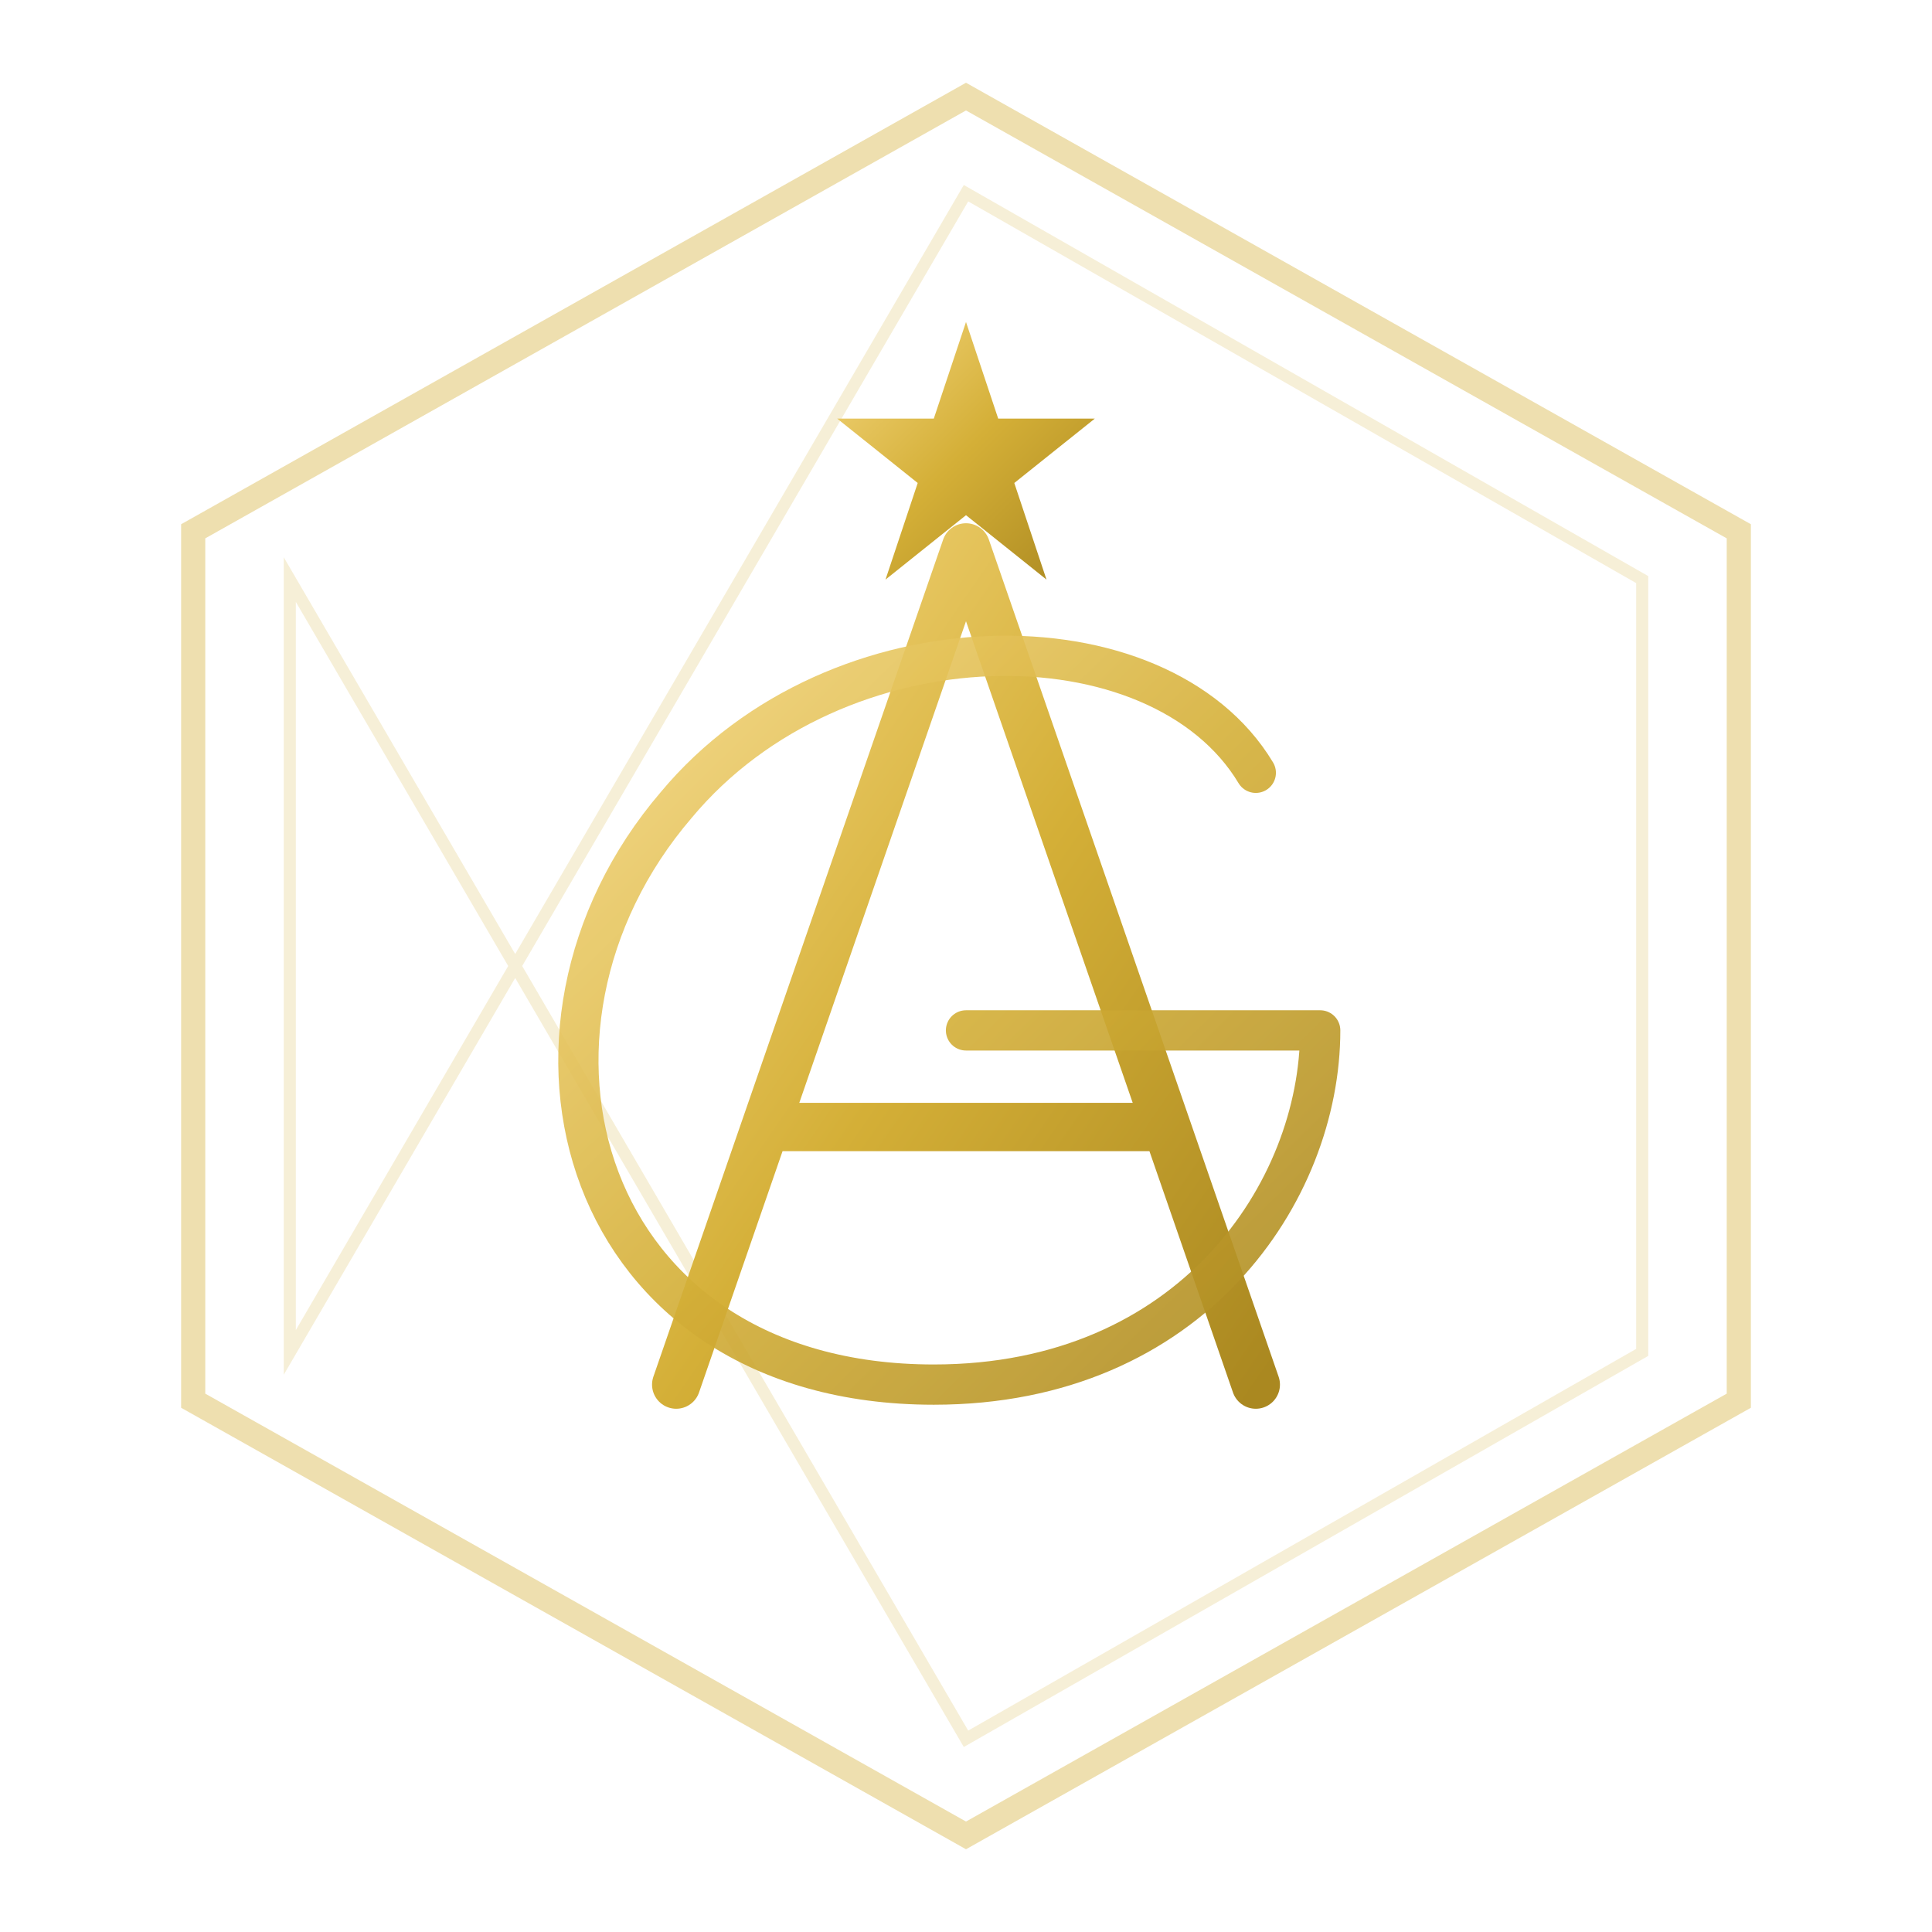
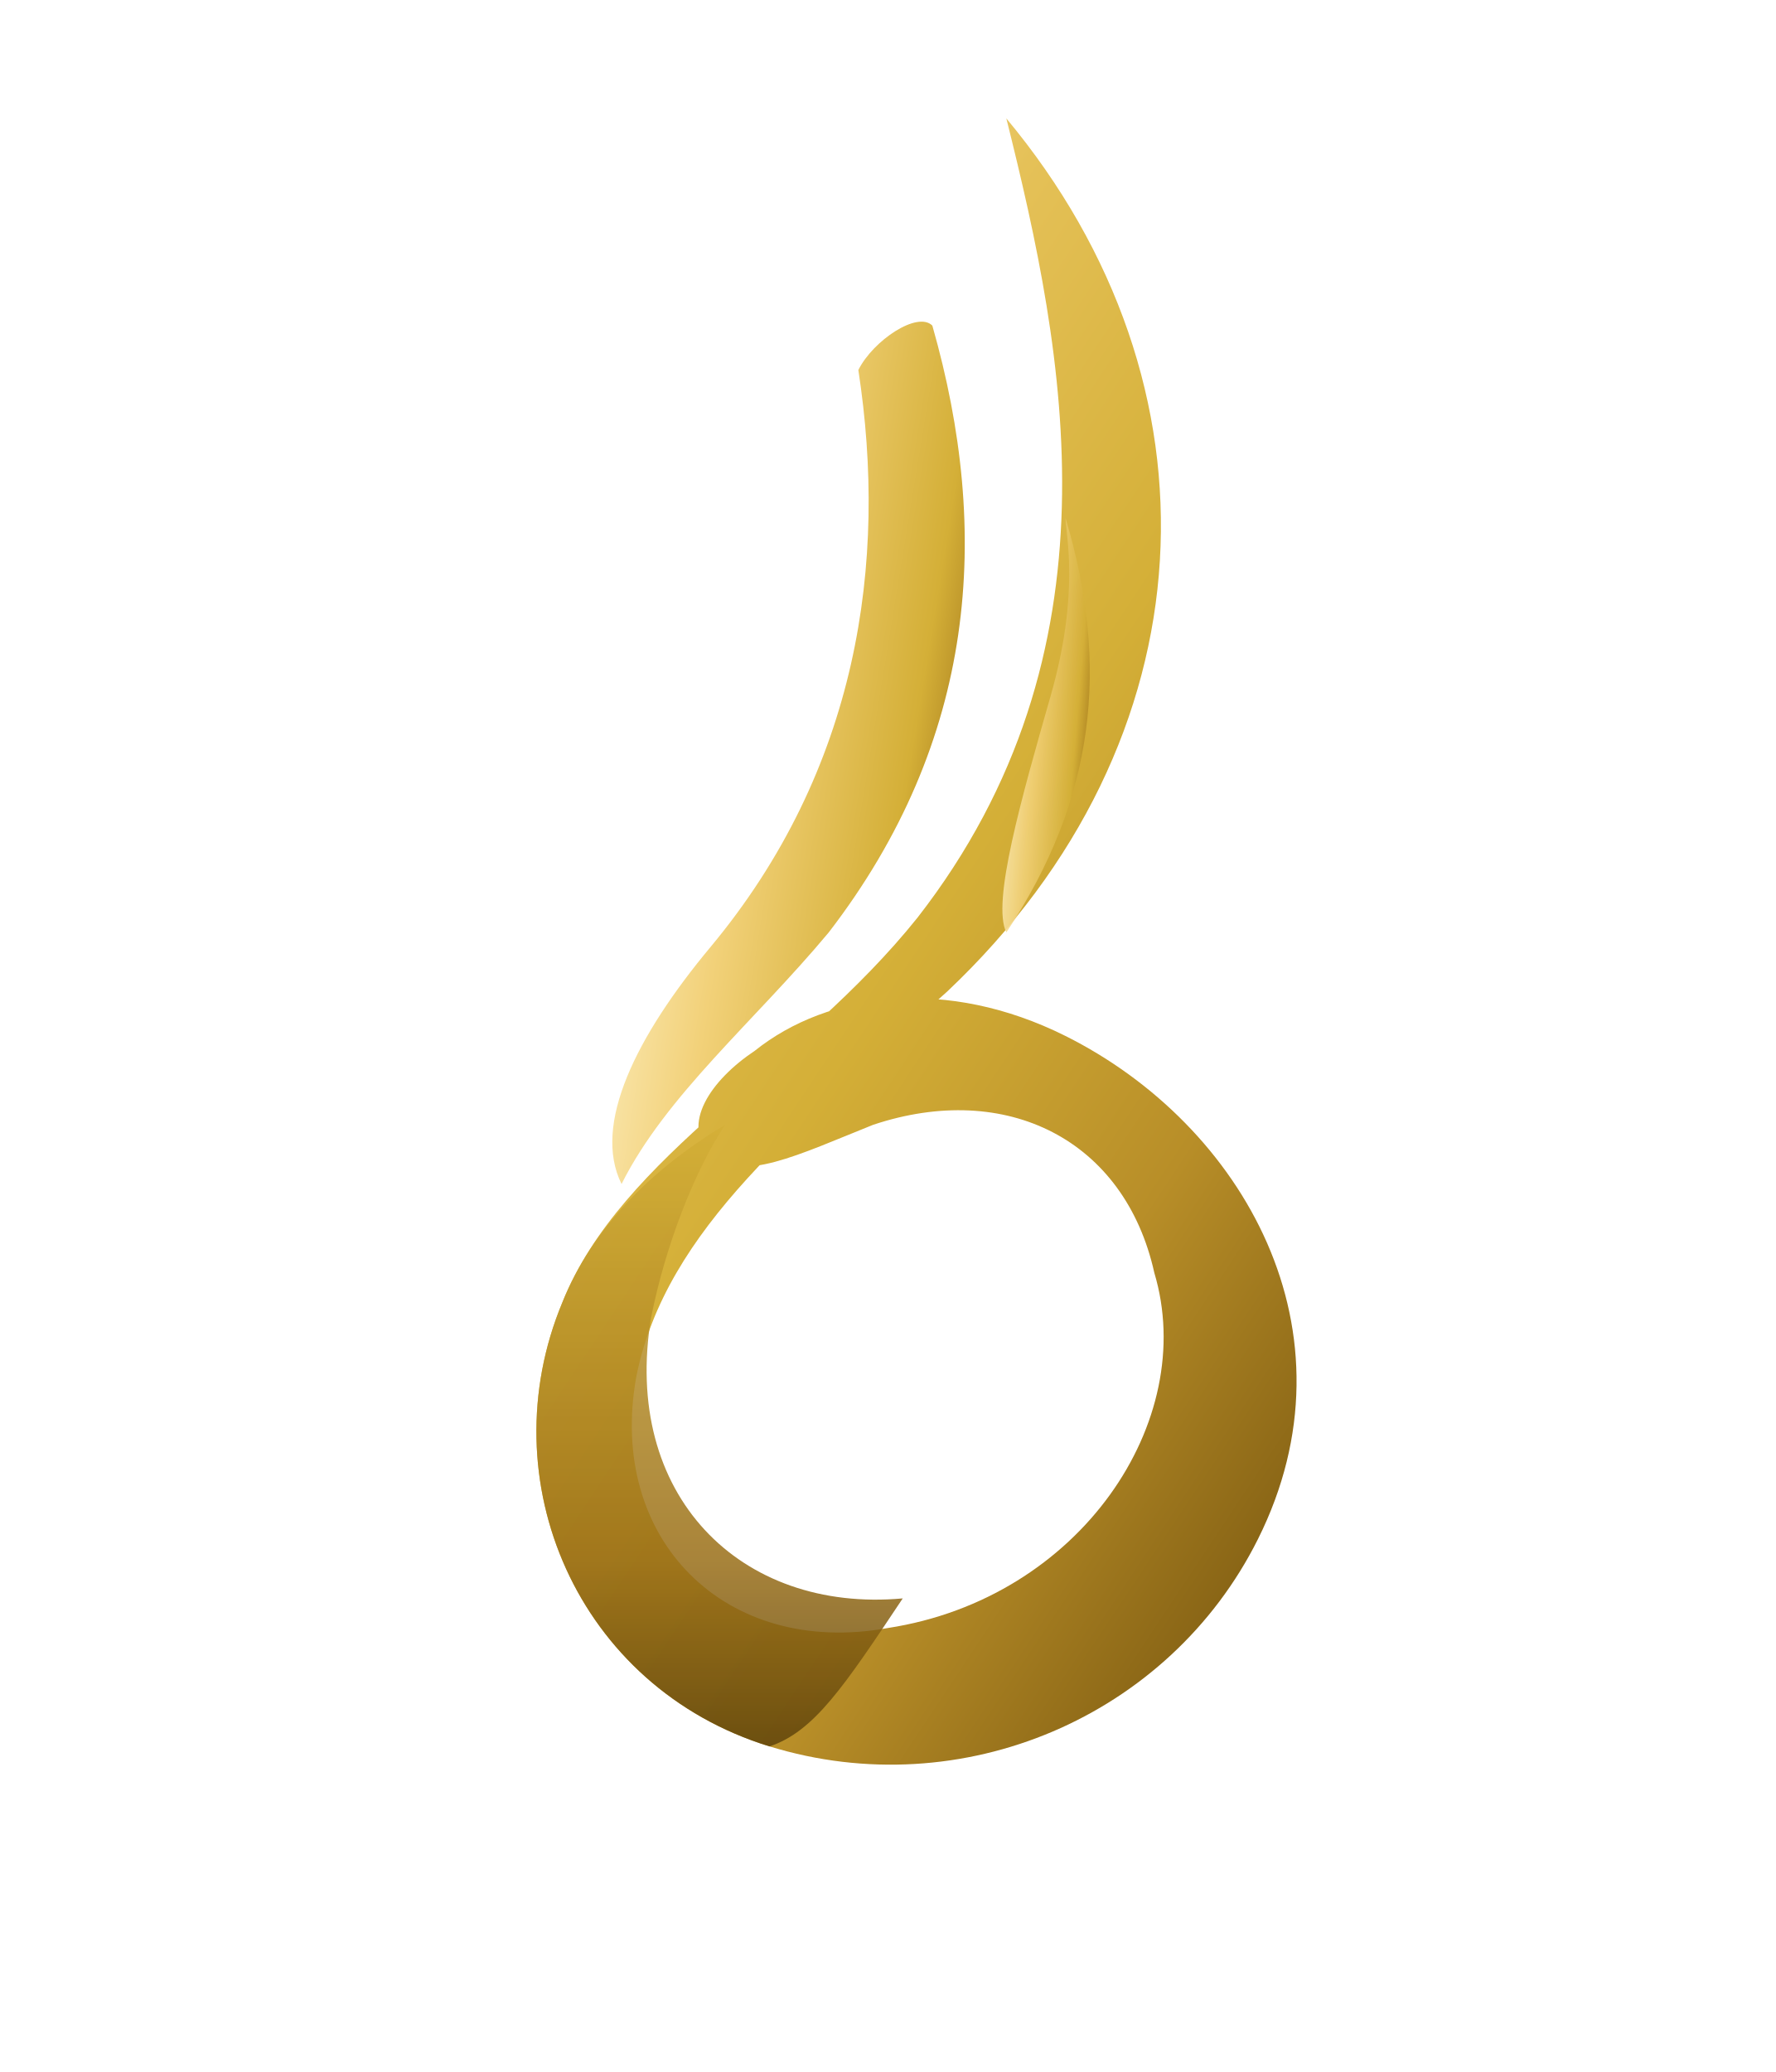
- <svg xmlns="http://www.w3.org/2000/svg" viewBox="0 0 120 120" width="100%" height="100%" fill="none">
-   <polygon points="60,6 108,33 108,87 60,114 12,87 12,33" stroke="#D4AF37" stroke-width="1.5" fill="none" opacity="0.4" />
-   <polygon points="60,12 102,36 102,84 60,108 18,36 18,84" stroke="#D4AF37" stroke-width="0.75" fill="none" opacity="0.2" />
+ <svg xmlns="http://www.w3.org/2000/svg" viewBox="0 0 120 140" width="100%" height="100%" fill="none">
  <defs>
-     <linearGradient id="goldGrad" x1="0%" y1="0%" x2="100%" y2="100%">
-       <stop offset="0%" stop-color="#F5D77F" />
+     <linearGradient id="brandGoldMetallic" x1="15%" y1="0%" x2="85%" y2="100%">
+       <stop offset="0%" stop-color="#FFE8A3" />
+       <stop offset="25%" stop-color="#E5C158" />
      <stop offset="50%" stop-color="#D4AF37" />
-       <stop offset="100%" stop-color="#AA8820" />
+       <stop offset="75%" stop-color="#B88E28" />
+       <stop offset="100%" stop-color="#805D12" />
+     </linearGradient>
+     <linearGradient id="brandGoldHighlight" x1="0%" y1="30%" x2="100%" y2="70%">
+       <stop offset="0%" stop-color="#FFF5D1" />
+       <stop offset="40%" stop-color="#F2D179" />
+       <stop offset="80%" stop-color="#D4AF37" />
+       <stop offset="100%" stop-color="#996E17" />
+     </linearGradient>
+     <linearGradient id="brandGoldShadow" x1="50%" y1="0%" x2="50%" y2="100%">
+       <stop offset="0%" stop-color="#D4AF37" />
+       <stop offset="70%" stop-color="#996E17" />
+       <stop offset="100%" stop-color="#5E430B" />
    </linearGradient>
  </defs>
-   <path d="M42,86 L60,34 L78,86 M48,70 L72,70" stroke="url(#goldGrad)" stroke-width="3" stroke-linecap="round" stroke-linejoin="round" fill="none" />
-   <path d="M78,48 C72,38 52,38 42,50 C30,64 36,86 58,86 C74,86 82,74 82,64 L60,64" stroke="url(#goldGrad)" stroke-width="2.5" stroke-linecap="round" stroke-linejoin="round" fill="none" opacity="0.9" />
-   <polygon points="60,20 62,26 68,26 63,30 65,36 60,32 55,36 57,30 52,26 58,26" fill="url(#goldGrad)" />
+   <path d="M 68 8 C 72 24, 76 44, 62 62 C 54 72, 42 78, 38 88 C 33 100, 39 114, 52 118 C 65 122, 79 116, 85 104 C 92 90, 84 76, 72 70 C 64 66, 56 67, 51 71 C 48 73, 46 76, 48 78 C 50 80, 54 78, 59 76 C 68 73, 76 77, 78 86 C 81 96, 73 108, 60 110 C 49 112, 41 104, 43 93 C 45 83, 54 76, 64 67 C 82 50, 83 26, 68 8 Z" fill="url(#brandGoldMetallic)" />
+   <path d="M 63 22 C 67 36, 66 50, 56 63 C 51 69, 45 74, 42 80 C 40 76, 43 70, 48 64 C 58 52, 60 38, 58 25 C 59 23, 62 21, 63 22 Z" fill="url(#brandGoldHighlight)" />
+   <path d="M 52 118 C 39 114, 33 100, 38 88 C 40 83, 44 79, 49 76 C 47 79, 45 84, 44 89 C 42 101, 50 109, 61 108 C 57 114, 55 117, 52 118 Z" fill="url(#brandGoldShadow)" opacity="0.85" />
+   <path d="M 72 35 C 75 45, 74 54, 68 63 C 67 61, 69 54, 71 47 C 73 40, 72 36, 72 35 Z" fill="url(#brandGoldHighlight)" opacity="0.9" />
</svg>
